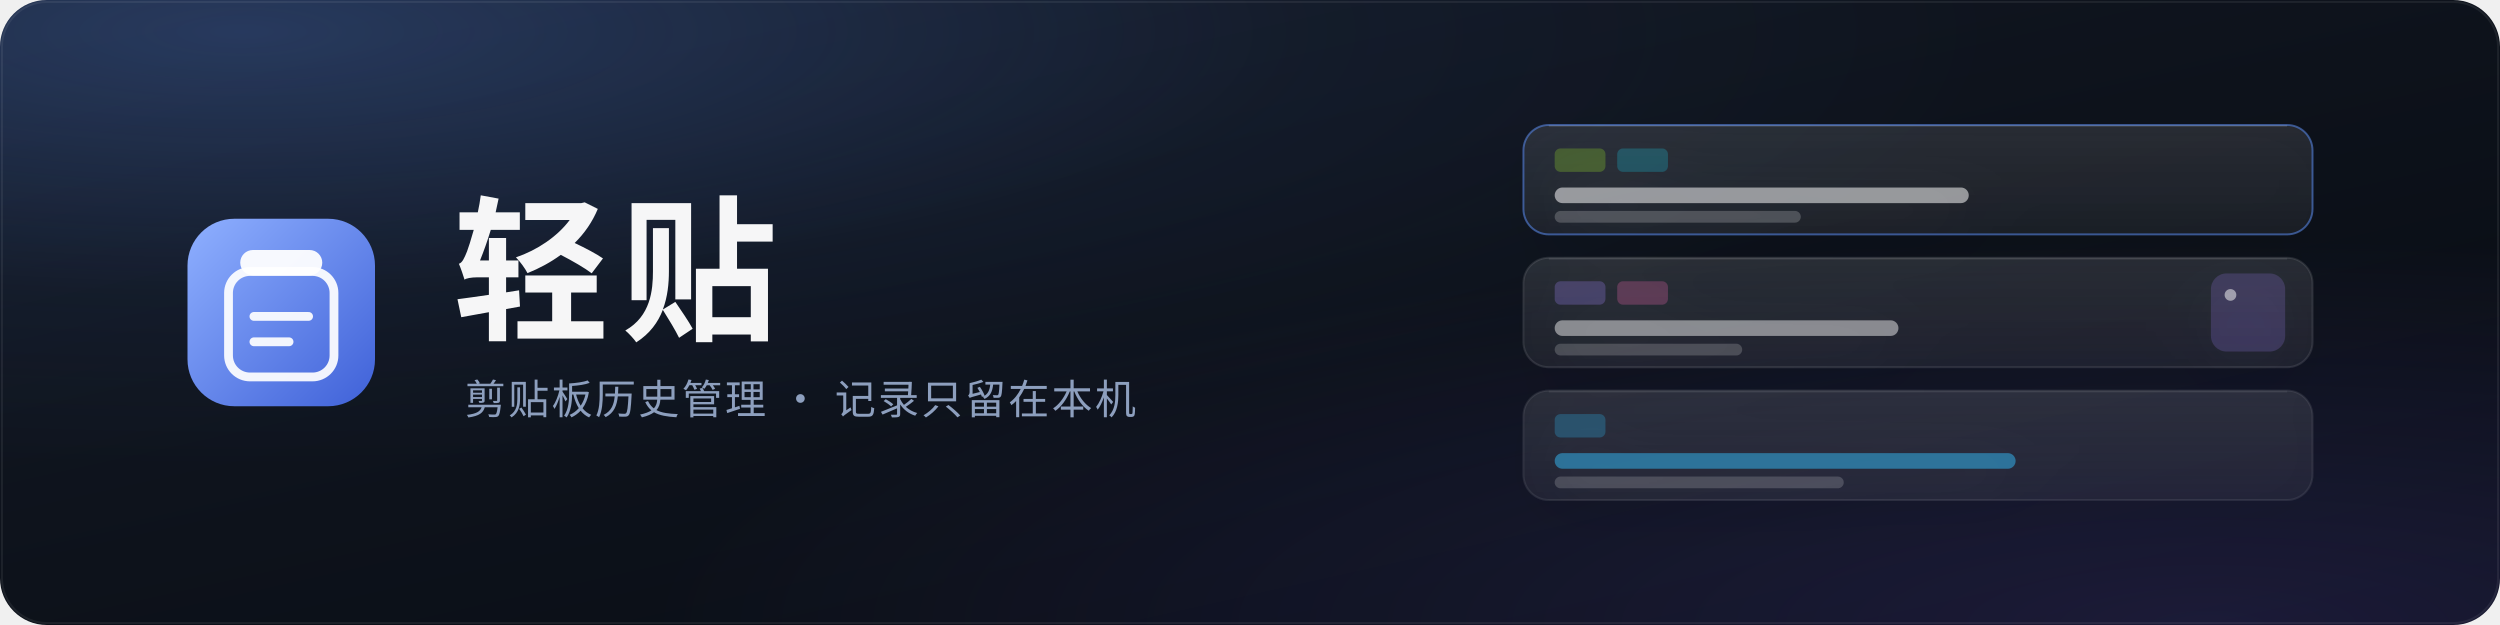
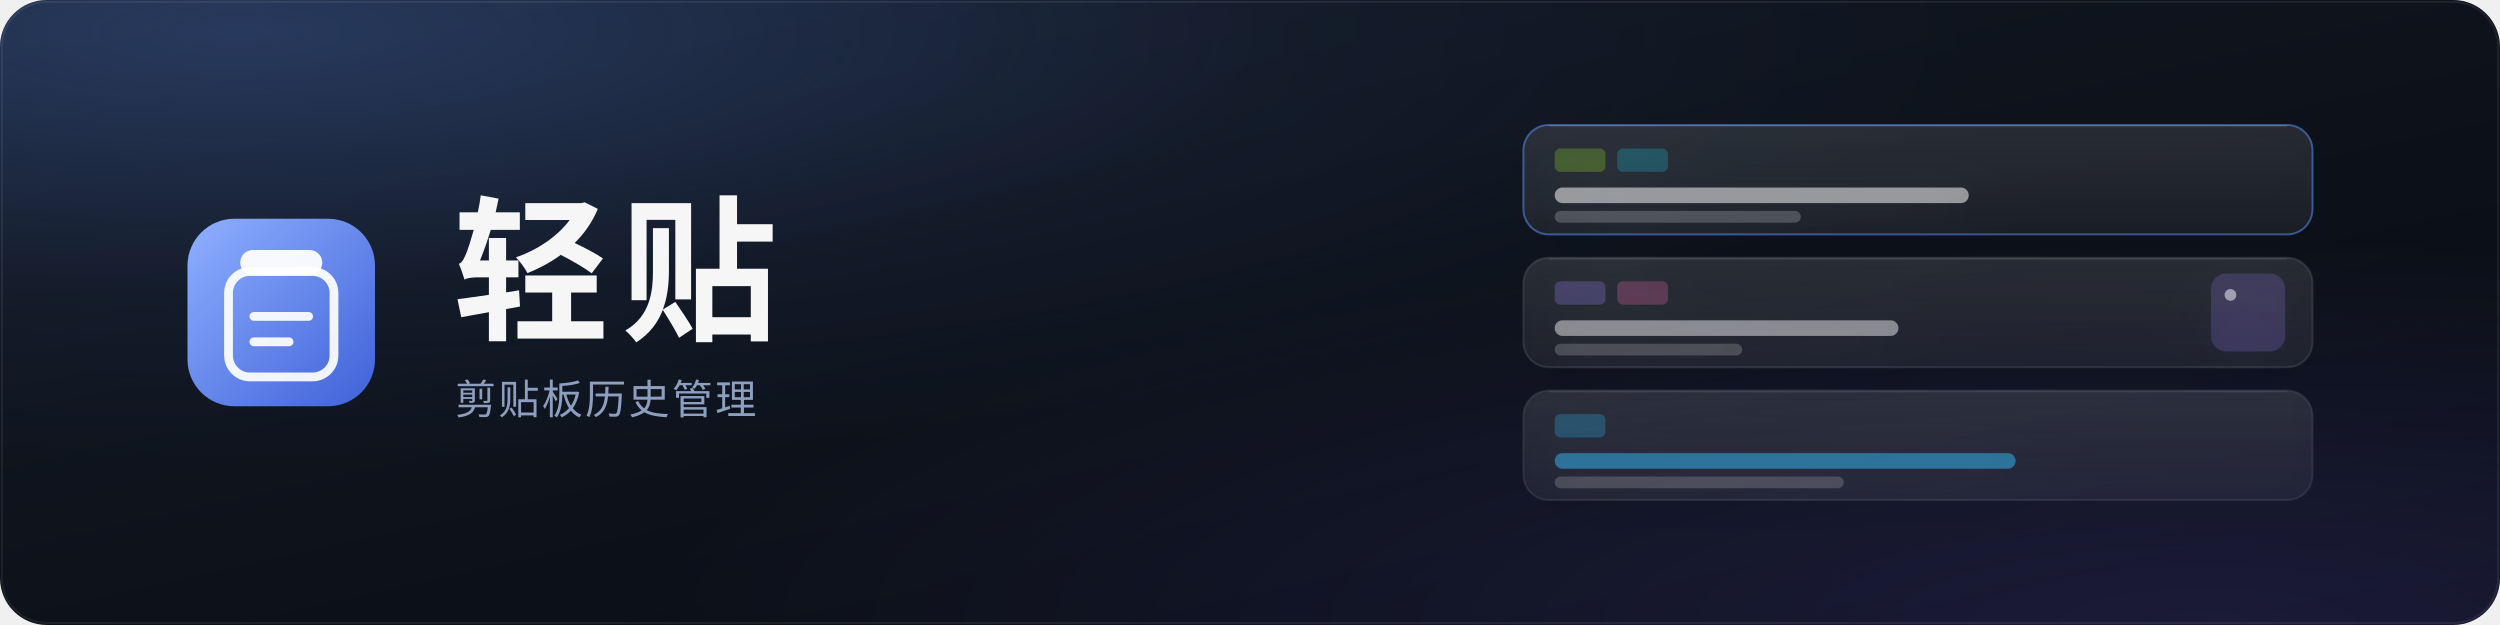
<svg xmlns="http://www.w3.org/2000/svg" width="1280" height="320" viewBox="0 0 1280 320" role="img" aria-label="轻贴：Windows 剪贴板历史管理器">
  <defs>
    <linearGradient id="bg" x1="0.05" y1="0" x2="0.95" y2="1">
      <stop offset="0" stop-color="#141a26" />
      <stop offset="0.5" stop-color="#0d121b" />
      <stop offset="1" stop-color="#080b11" />
    </linearGradient>
    <radialGradient id="glowA" cx="0.1" cy="0.05" r="0.7">
      <stop offset="0" stop-color="#5b8def" stop-opacity="0.28" />
      <stop offset="0.6" stop-color="#5b8def" stop-opacity="0.05" />
      <stop offset="1" stop-color="#5b8def" stop-opacity="0" />
    </radialGradient>
    <radialGradient id="glowB" cx="0.88" cy="1" r="0.62">
      <stop offset="0" stop-color="#7d6bff" stop-opacity="0.16" />
      <stop offset="1" stop-color="#7d6bff" stop-opacity="0" />
    </radialGradient>
    <linearGradient id="mark" x1="0" y1="0" x2="1" y2="1">
      <stop offset="0" stop-color="#8fb0ff" />
      <stop offset="1" stop-color="#3f61d8" />
    </linearGradient>
    <linearGradient id="card" x1="0" y1="0" x2="0" y2="1">
      <stop offset="0" stop-color="#ffffff" stop-opacity="0.10" />
      <stop offset="1" stop-color="#ffffff" stop-opacity="0.045" />
    </linearGradient>
    <filter id="cardGlow" x="-20%" y="-25%" width="140%" height="150%">
      <feDropShadow dx="0" dy="10" stdDeviation="16" flood-color="#000000" flood-opacity="0.35" />
    </filter>
  </defs>
  <rect width="1280" height="320" rx="24" fill="url(#bg)" />
  <rect width="1280" height="320" rx="24" fill="url(#glowA)" />
  <rect width="1280" height="320" rx="24" fill="url(#glowB)" />
  <rect x="1" y="1" width="1278" height="318" rx="23" fill="none" stroke="#ffffff" stroke-opacity="0.07" />
  <g transform="translate(96 112)">
    <rect width="96" height="96" rx="24" fill="url(#mark)" />
    <rect x="27" y="16" width="42" height="13" rx="6.5" fill="#ffffff" fill-opacity="0.94" />
    <rect x="21" y="27" width="54" height="54" rx="11" fill="none" stroke="#ffffff" stroke-opacity="0.92" stroke-width="4.5" />
    <path d="M34 50h28M34 63h18" stroke="#ffffff" stroke-opacity="0.92" stroke-width="4.5" stroke-linecap="round" />
  </g>
  <g font-family="'PingFang SC','Microsoft YaHei','Noto Sans CJK SC','Source Han Sans SC',sans-serif">
    <text x="232" y="168" font-size="80" font-weight="600" letter-spacing="6" fill="#ffffff" fill-opacity="0.96">轻贴</text>
-     <text x="238" y="212" font-size="21" letter-spacing="1.2" fill="#8d9fbe">剪贴板历史管理 · 记录只留在本机</text>
+     <text x="233" y="212" font-size="21" letter-spacing="1.2" fill="#8d9fbe">剪贴板历史管理</text>
  </g>
  <g transform="translate(780 64)" filter="url(#cardGlow)">
    <g>
      <rect x="0" y="0" width="404" height="56" rx="13" fill="url(#card)" stroke="#5b8def" stroke-opacity="0.55" />
      <path d="M13 0.5H391" stroke="#ffffff" stroke-opacity="0.10" />
      <rect x="16" y="12" width="26" height="12" rx="3" fill="#a3e635" fill-opacity="0.26" />
      <rect x="48" y="12" width="26" height="12" rx="3" fill="#22d3ee" fill-opacity="0.24" />
      <rect x="16" y="32" width="212" height="8" rx="4" fill="#ffffff" fill-opacity="0.52" />
      <rect x="16" y="44" width="126" height="6" rx="3" fill="#ffffff" fill-opacity="0.2" />
    </g>
    <g>
      <rect x="0" y="68" width="404" height="56" rx="13" fill="url(#card)" stroke="#ffffff" stroke-opacity="0.10" />
      <path d="M13 68.5H391" stroke="#ffffff" stroke-opacity="0.07" />
      <rect x="16" y="80" width="26" height="12" rx="3" fill="#a78bfa" fill-opacity="0.26" />
      <rect x="48" y="80" width="26" height="12" rx="3" fill="#f472b6" fill-opacity="0.26" />
      <rect x="16" y="100" width="176" height="8" rx="4" fill="#ffffff" fill-opacity="0.46" />
      <rect x="16" y="112" width="96" height="6" rx="3" fill="#ffffff" fill-opacity="0.18" />
      <rect x="352" y="76" width="38" height="40" rx="8" fill="#a78bfa" fill-opacity="0.20" />
      <circle cx="362" cy="87" r="3" fill="#ffffff" fill-opacity="0.5" />
    </g>
    <g>
      <rect x="0" y="136" width="404" height="56" rx="13" fill="url(#card)" stroke="#ffffff" stroke-opacity="0.08" />
      <path d="M13 136.5H391" stroke="#ffffff" stroke-opacity="0.06" />
      <rect x="16" y="148" width="26" height="12" rx="3" fill="#38bdf8" fill-opacity="0.26" />
      <rect x="16" y="168" width="236" height="8" rx="4" fill="#38bdf8" fill-opacity="0.5" />
      <rect x="16" y="180" width="148" height="6" rx="3" fill="#ffffff" fill-opacity="0.17" />
    </g>
  </g>
</svg>
